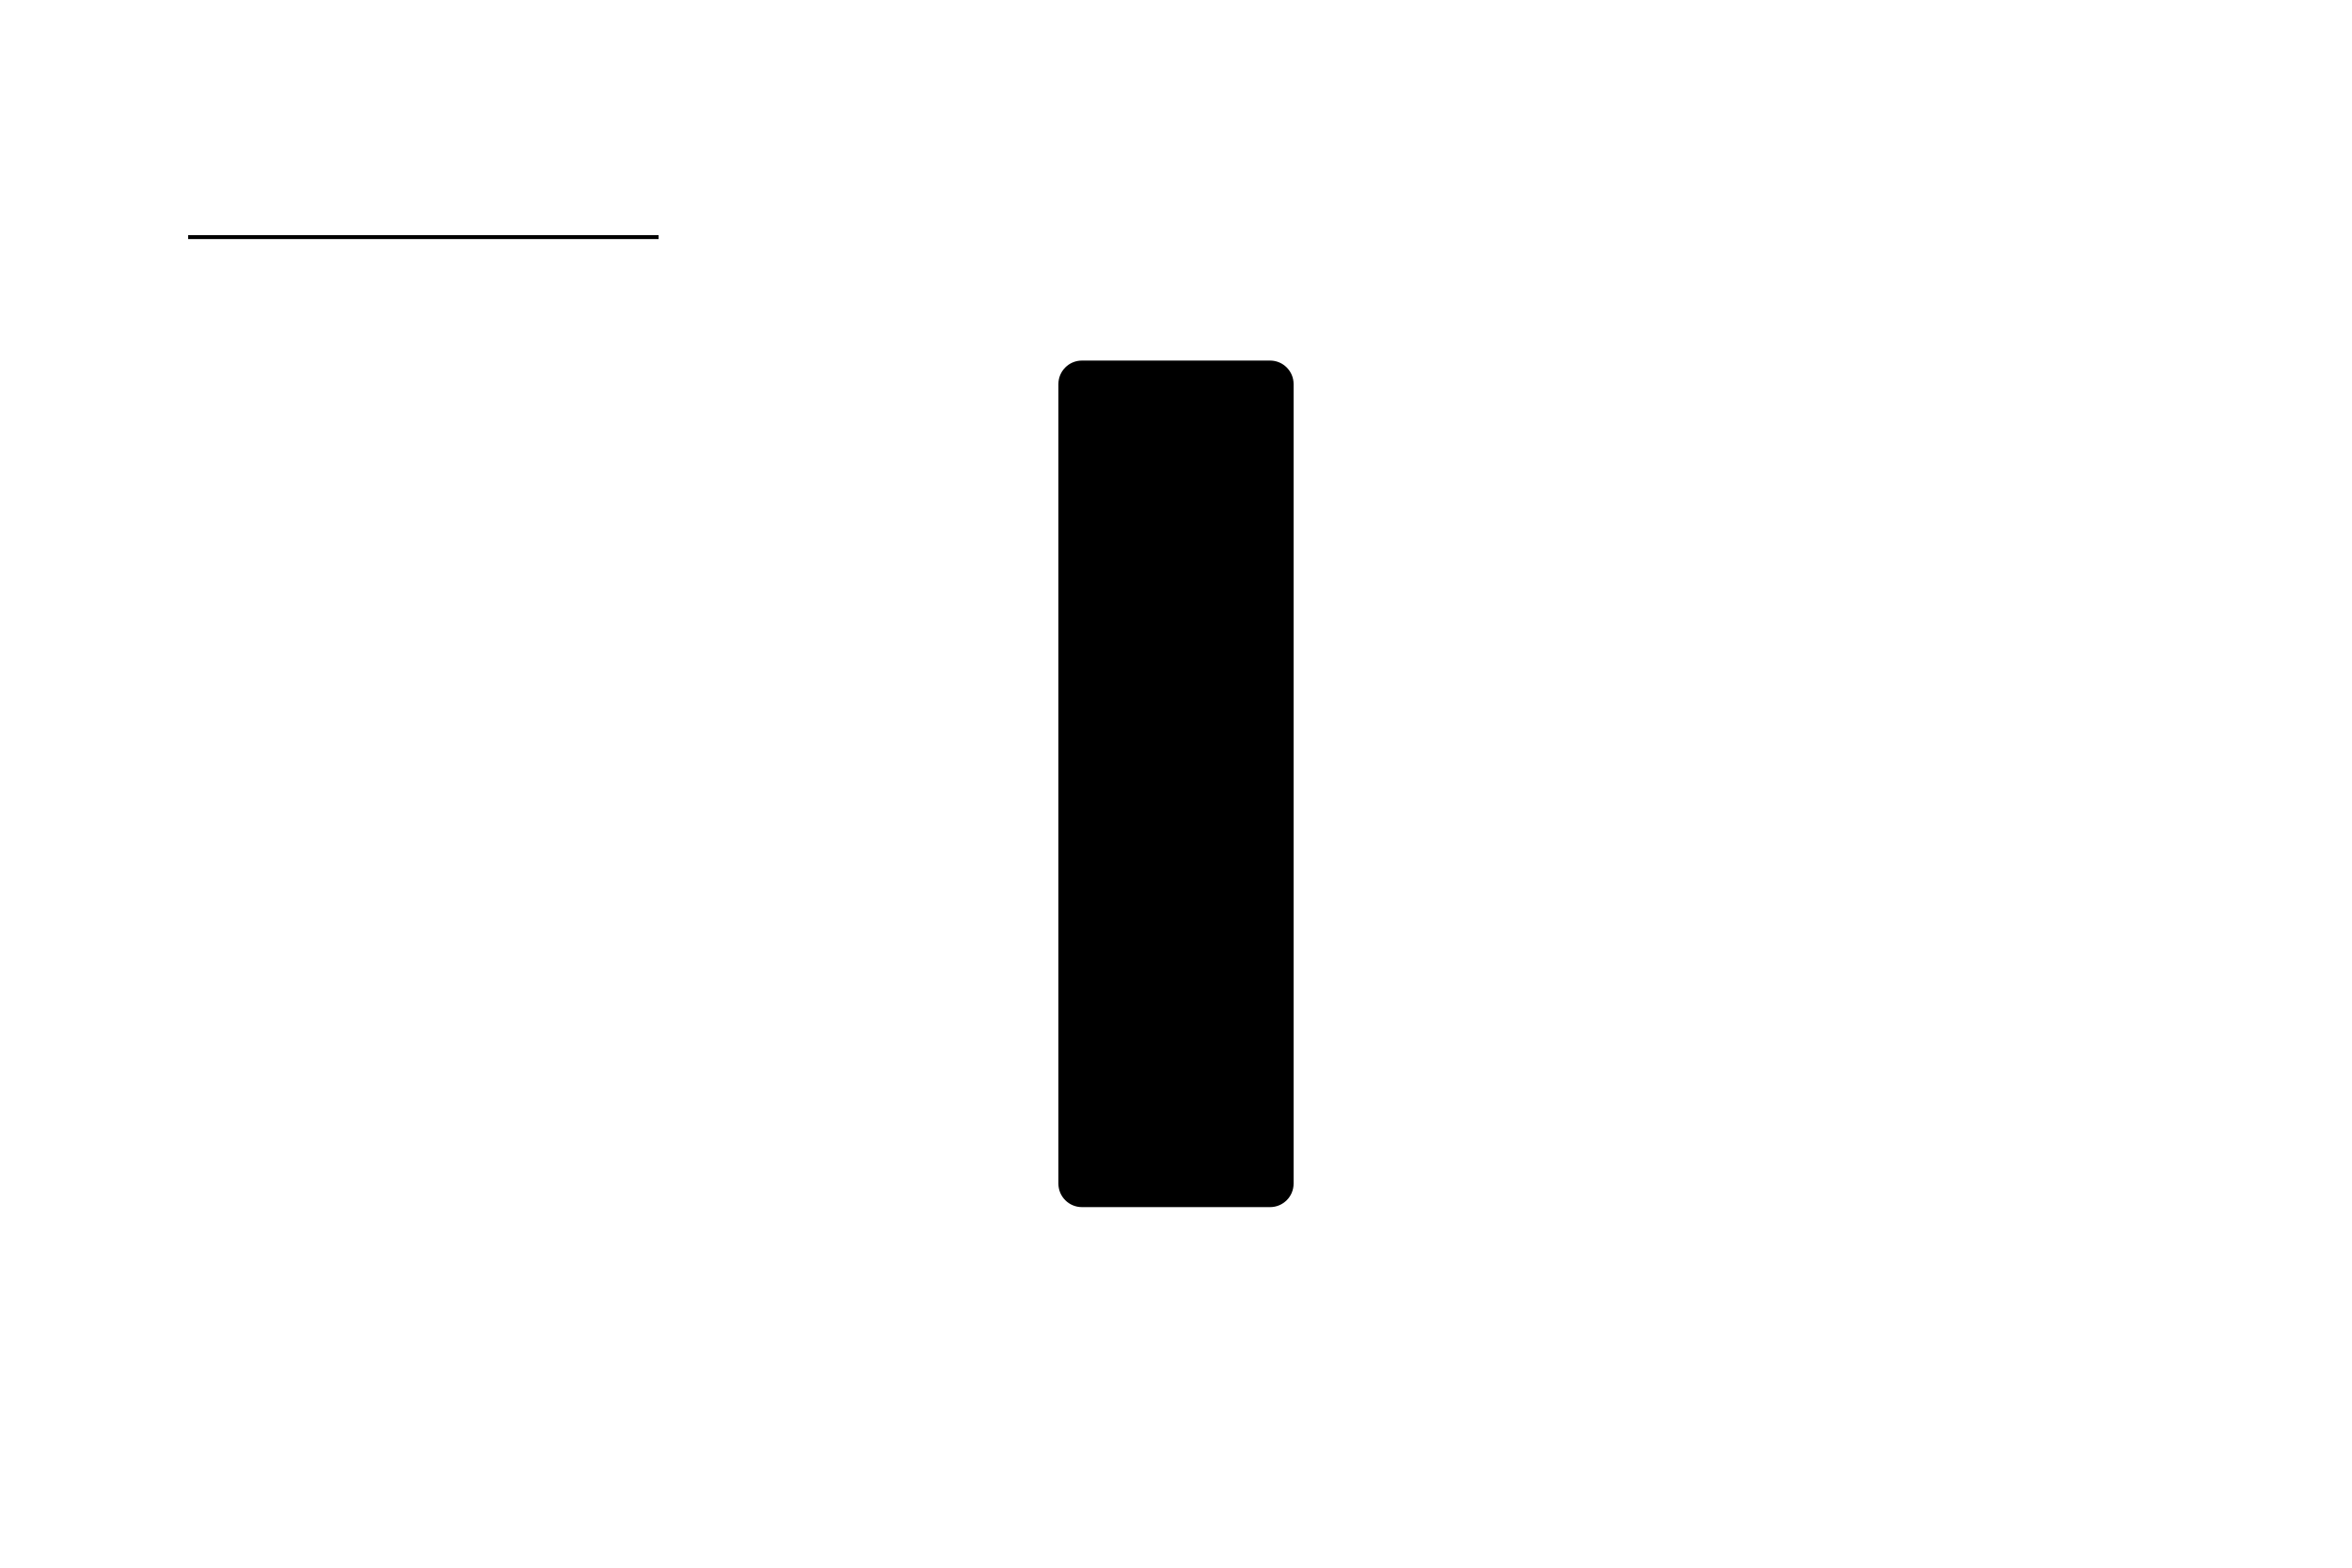
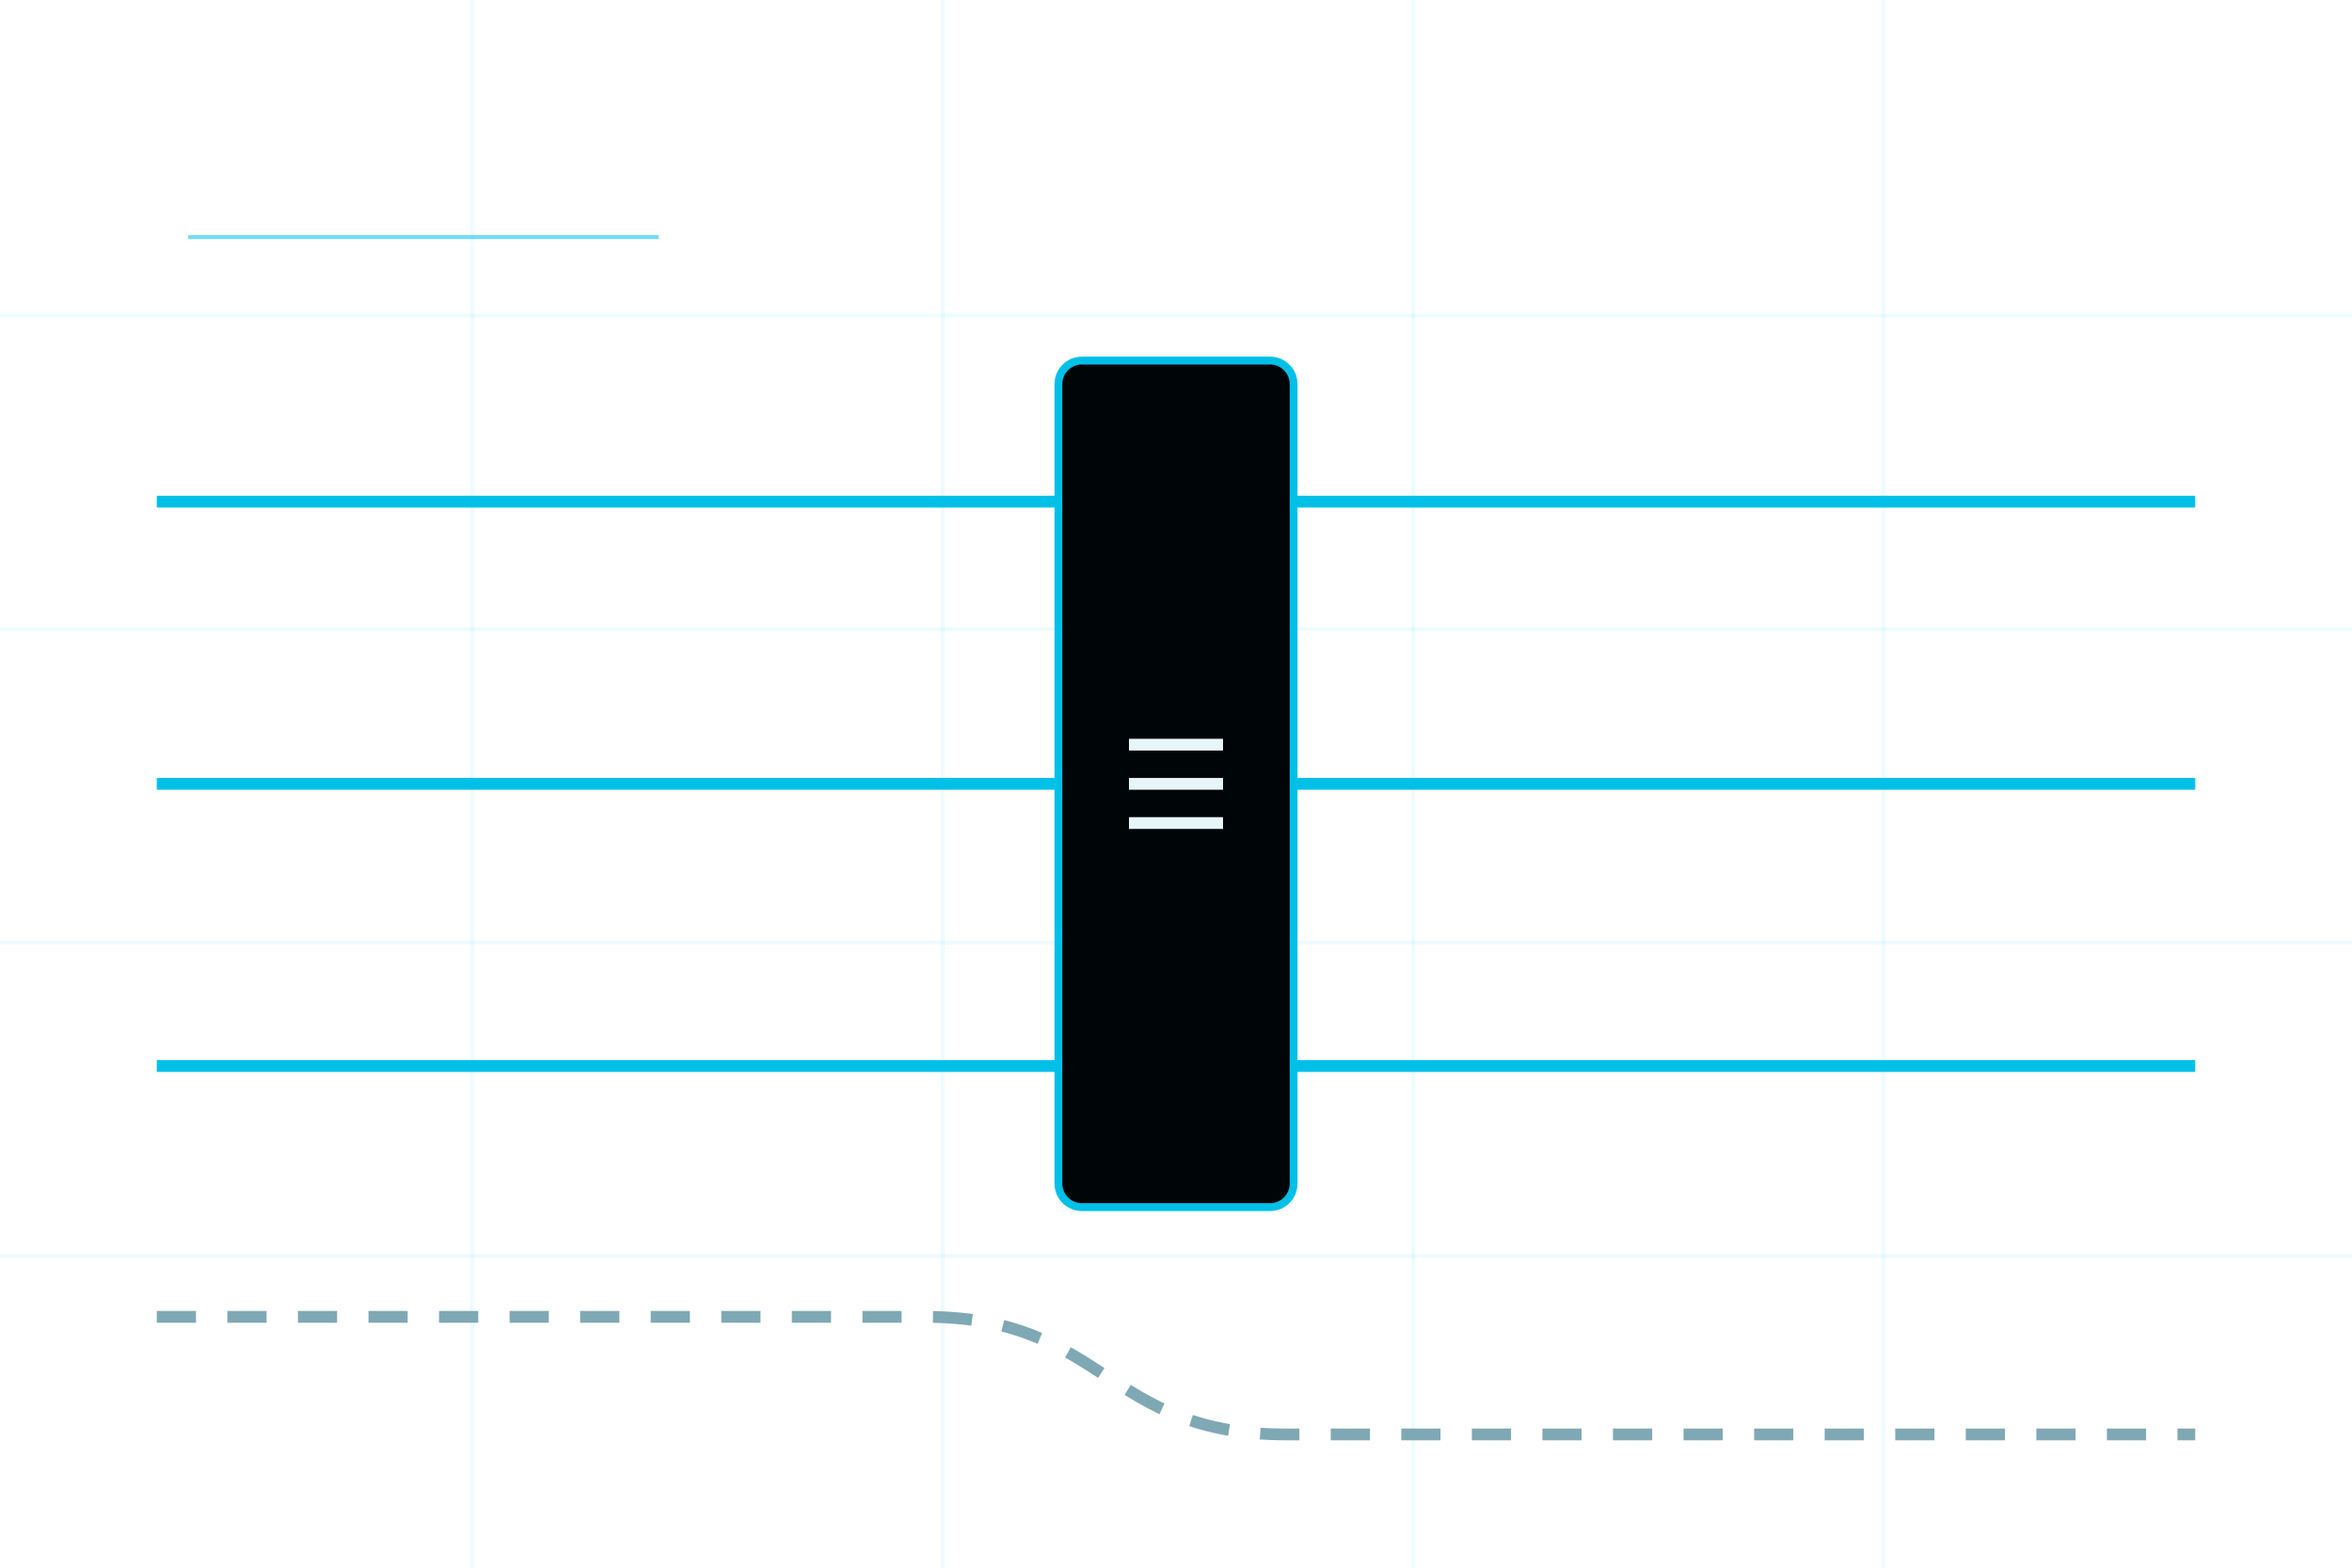
<svg xmlns="http://www.w3.org/2000/svg" viewBox="0 0 600 400" class="dh-thumb" role="img" aria-label="Traffic lanes through an inspection point, with one lane bypassing it">
-   <g class="t-grid">
+   <g class="t-grid" stroke="#00C0E8" stroke-opacity=".07" fill="none">
    <path d="M0 80.5H600M0 160.5H600M0 240.5H600M0 320.5H600" />
    <path d="M120.5 0V400M240.5 0V400M360.5 0V400M480.5 0V400" />
  </g>
-   <g class="t-accent" stroke-width="3" fill="none">
+   <g class="t-accent" stroke="#00C0E8" stroke-width="3" fill="none">
    <path d="M40 128 H560" />
    <path d="M40 200 H560" />
    <path d="M40 272 H560" />
  </g>
-   <path class="t-line" d="M40 336 H236 C282 336 282 366 328 366 H560" fill="none" stroke-width="3" stroke-dasharray="10 8" />
-   <rect class="t-plate t-accent" x="270" y="92" width="60" height="216" stroke-width="2" rx="6" />
-   <g class="t-ink-stroke" stroke-width="3">
+   <path class="t-line" stroke="#7FA8B5" d="M40 336 H236 C282 336 282 366 328 366 H560" fill="none" stroke-width="3" stroke-dasharray="10 8" />
+   <rect class="t-plate t-accent" fill="#000508" stroke="#00C0E8" x="270" y="92" width="60" height="216" stroke-width="2" rx="6" />
+   <g class="t-ink-stroke" stroke="#E8F6FA" fill="none" stroke-width="3">
    <path d="M288 190 H312" />
    <path d="M288 200 H312" />
    <path d="M288 210 H312" />
  </g>
-   <rect class="t-rule" x="48" y="60" width="120" height="1" />
+   <rect class="t-rule" fill="#00C0E8" fill-opacity=".55" x="48" y="60" width="120" height="1" />
</svg>
